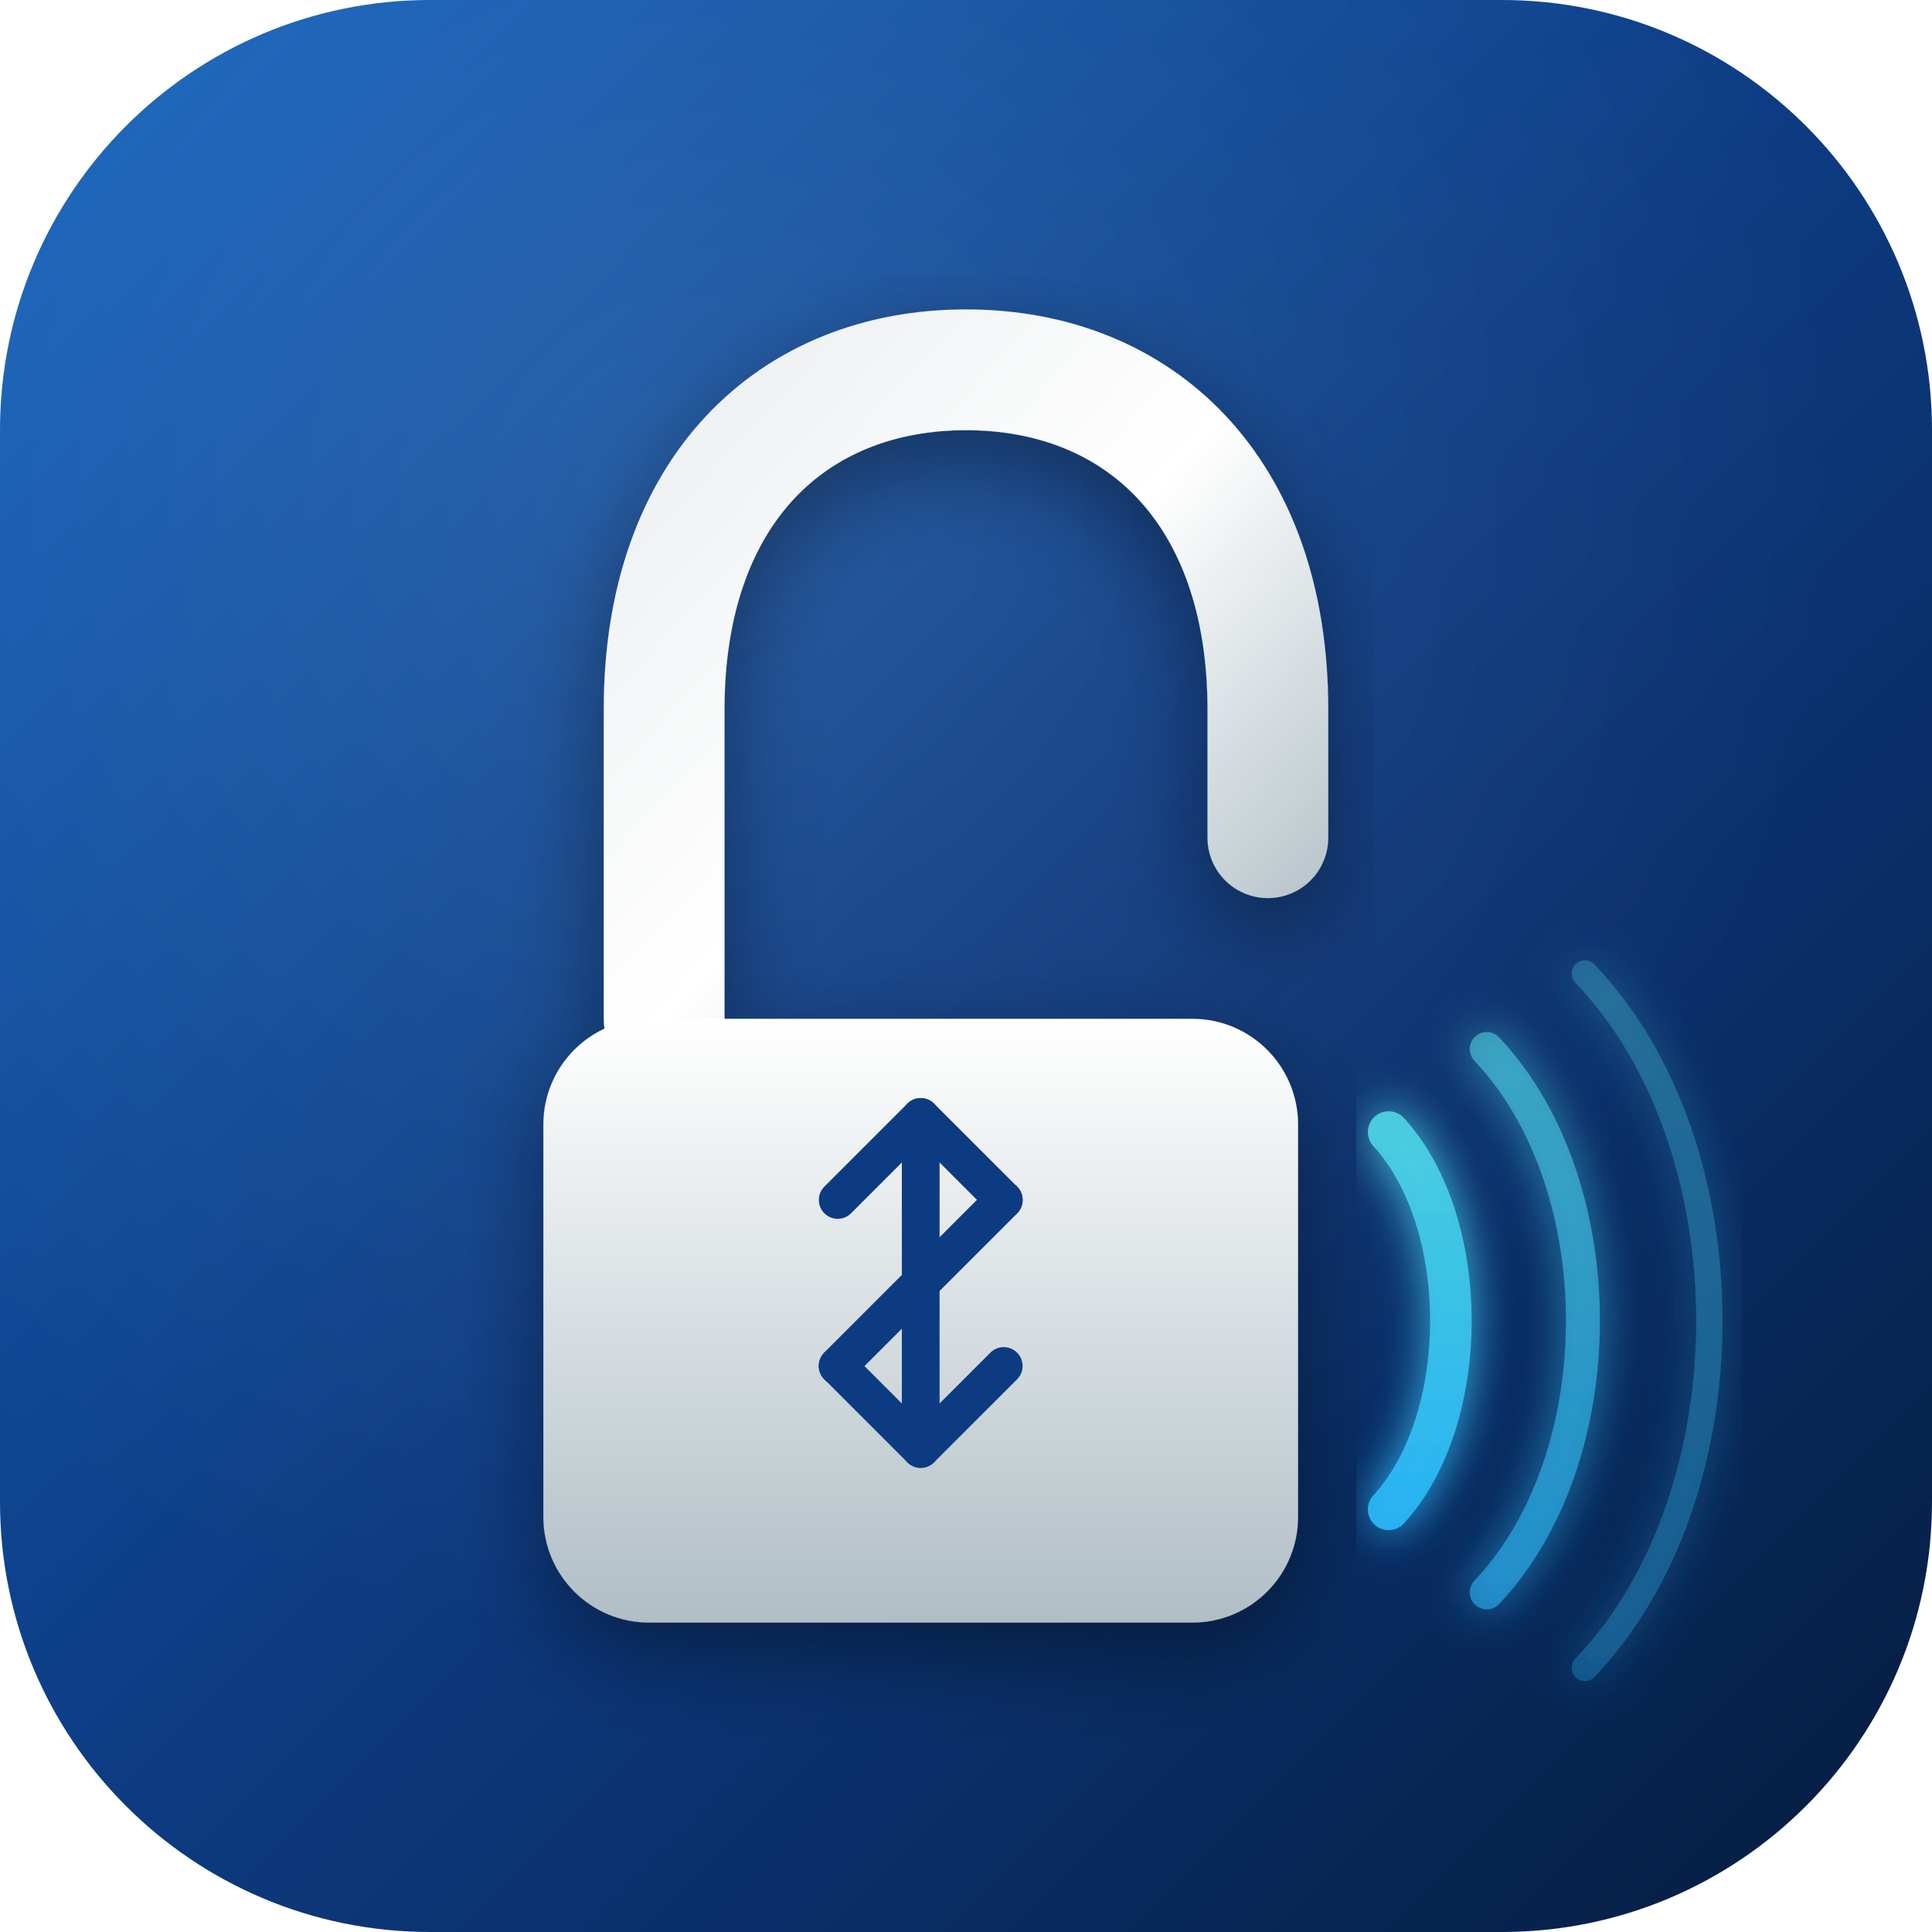
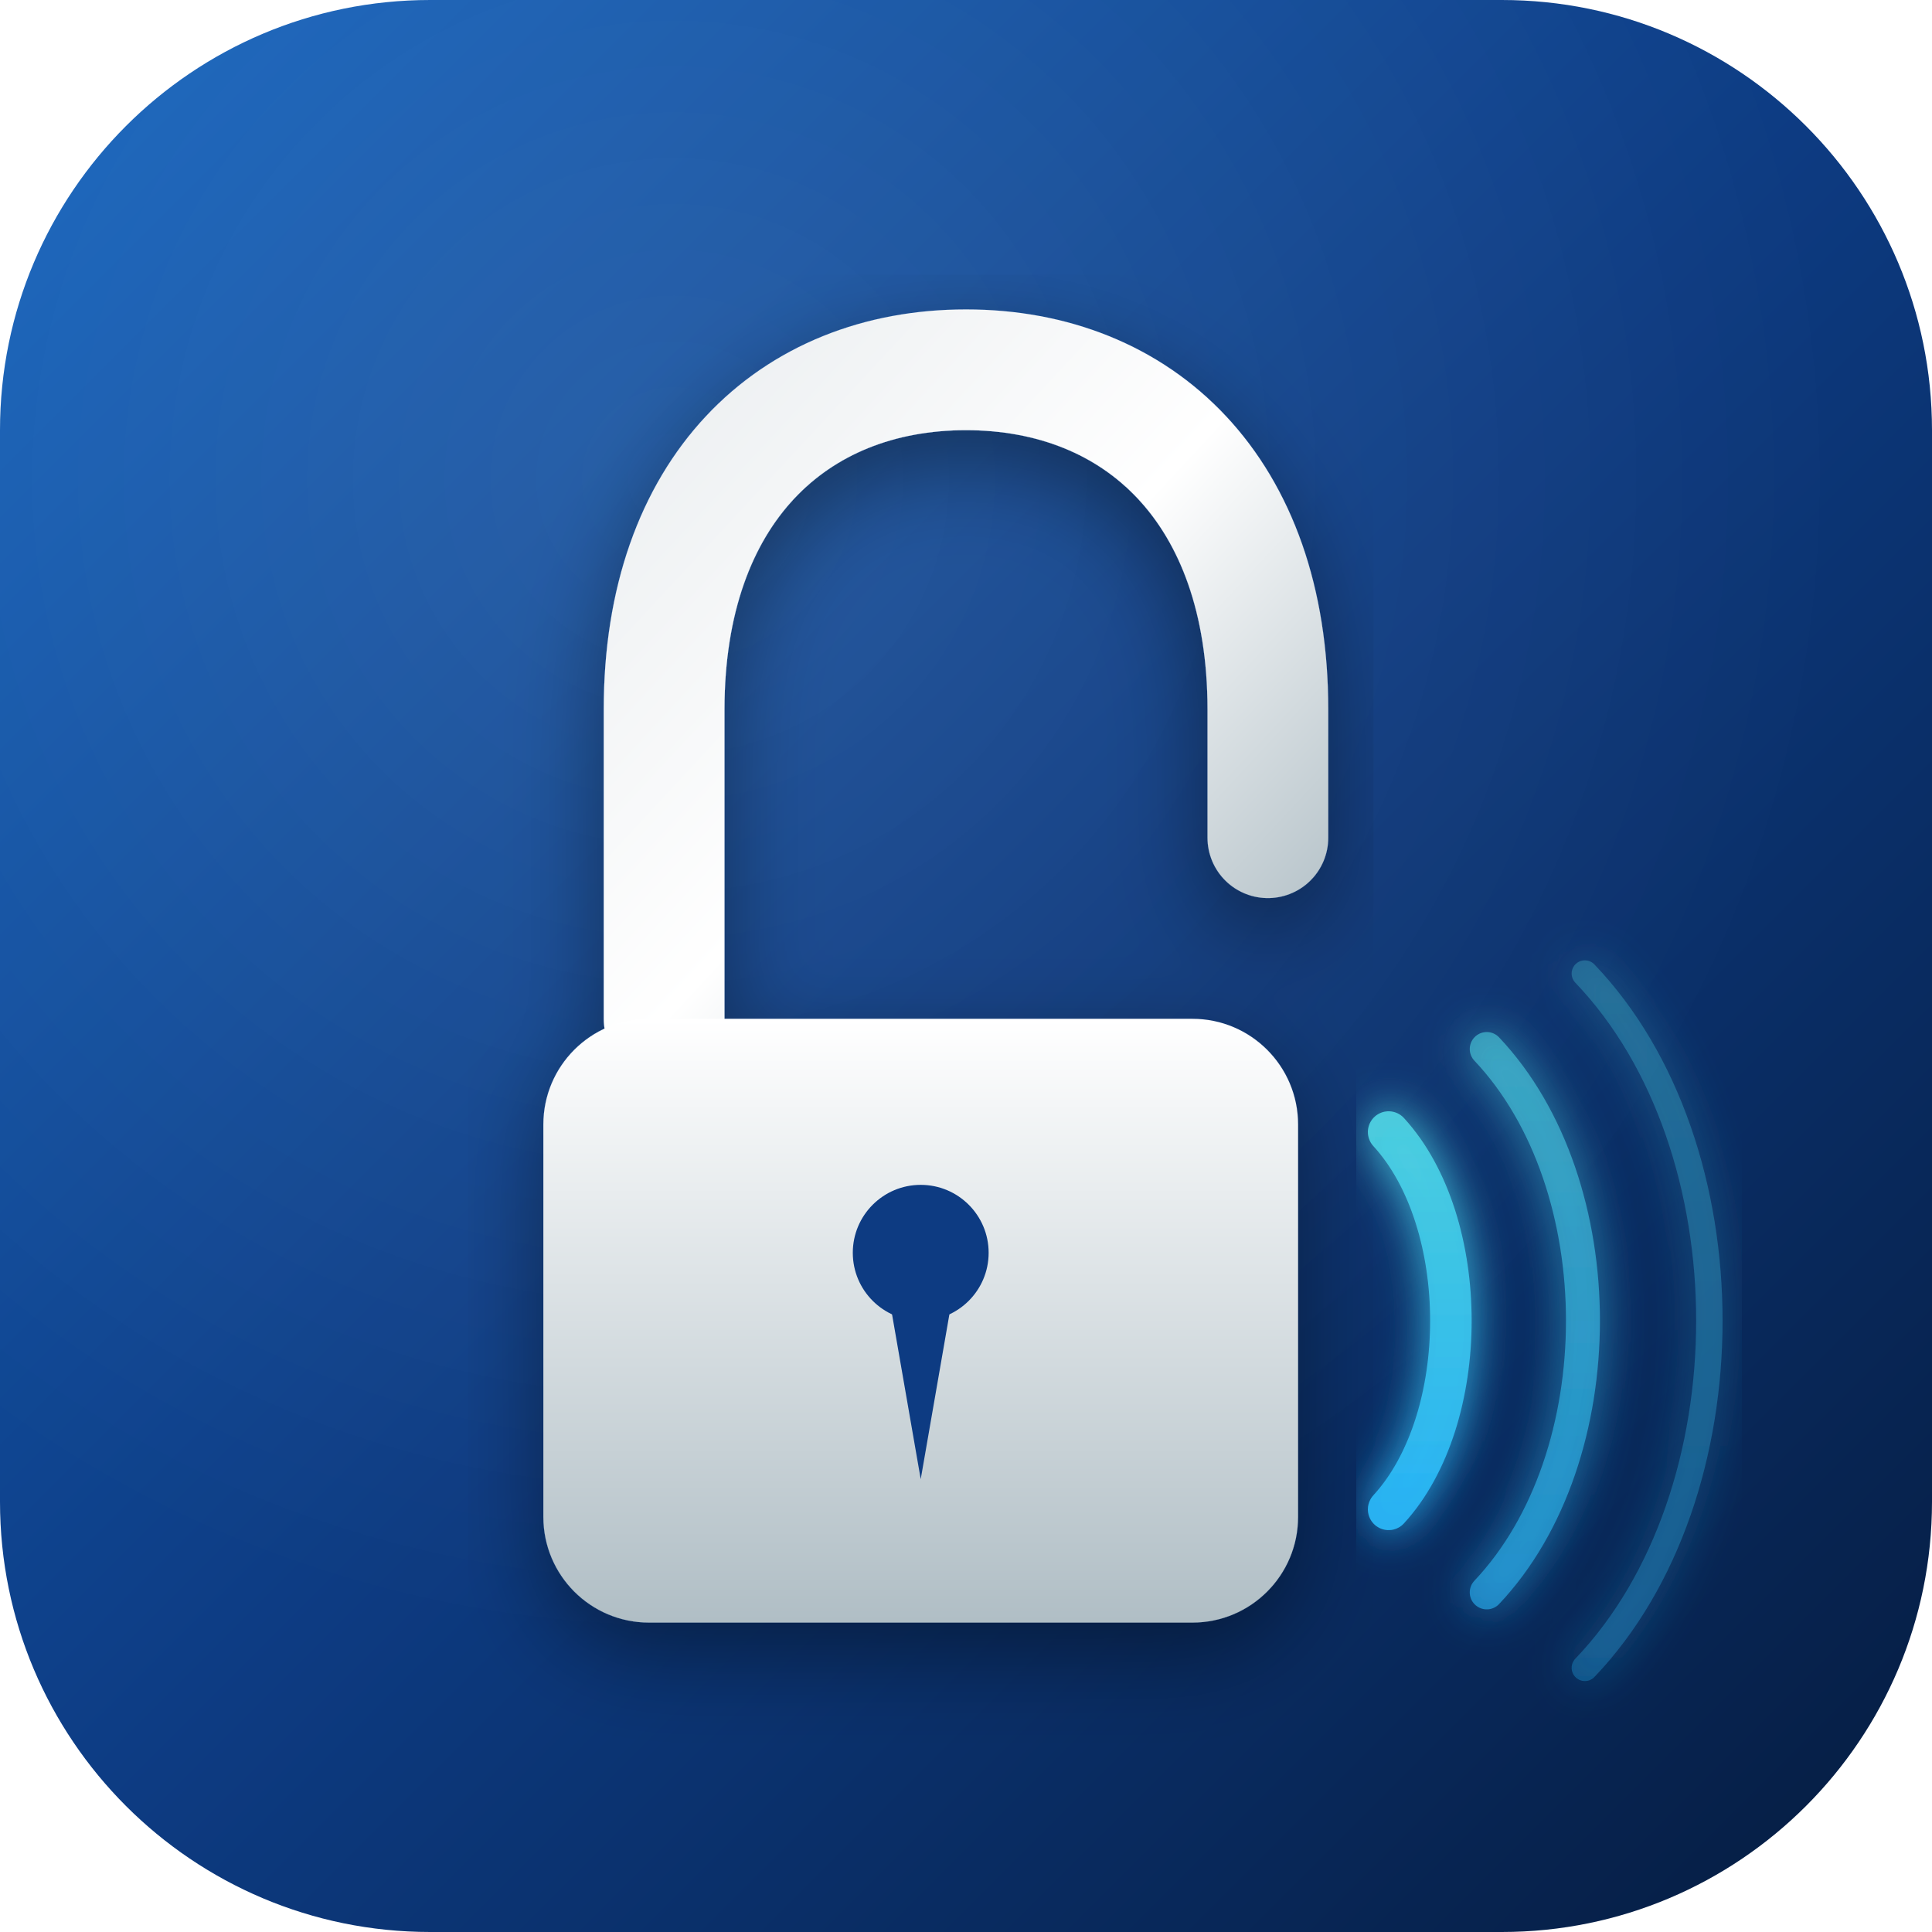
<svg xmlns="http://www.w3.org/2000/svg" viewBox="0 0 512 512">
  <defs>
    <linearGradient id="bg" x1="0%" y1="0%" x2="100%" y2="100%">
      <stop offset="0%" stop-color="#1565c0" />
      <stop offset="50%" stop-color="#0d3b82" />
      <stop offset="100%" stop-color="#051b3e" />
    </linearGradient>
    <radialGradient id="glass" cx="35%" cy="25%" r="60%">
      <stop offset="0%" stop-color="#ffffff" stop-opacity="0.1" />
      <stop offset="100%" stop-color="#ffffff" stop-opacity="0" />
    </radialGradient>
    <linearGradient id="lockFace" x1="50%" y1="0%" x2="50%" y2="100%">
      <stop offset="0%" stop-color="#ffffff" />
      <stop offset="100%" stop-color="#b0bec5" />
    </linearGradient>
    <linearGradient id="shackle" x1="0%" y1="0%" x2="100%" y2="100%">
      <stop offset="0%" stop-color="#eceff1" />
      <stop offset="50%" stop-color="#ffffff" />
      <stop offset="100%" stop-color="#b0bec5" />
    </linearGradient>
    <linearGradient id="arc" x1="0%" y1="0%" x2="0%" y2="100%">
      <stop offset="0%" stop-color="#4dd0e1" />
      <stop offset="100%" stop-color="#29b6f6" />
    </linearGradient>
    <filter id="dropShadow">
      <feDropShadow dx="0" dy="8" stdDeviation="12" flood-color="#000" flood-opacity="0.4" />
    </filter>
    <filter id="softGlow">
      <feGaussianBlur stdDeviation="6" result="glow" />
      <feMerge>
        <feMergeNode in="glow" />
        <feMergeNode in="SourceGraphic" />
      </feMerge>
    </filter>
  </defs>
  <rect width="512" height="512" rx="114" fill="url(#bg)" />
  <rect width="512" height="512" rx="114" fill="url(#glass)" />
  <g filter="url(#dropShadow)">
    <path d="M 176 270 L 176 188 C 176 130 210 98 256 98 C 302 98 336 130 336 188 L 336 222" stroke="url(#shackle)" stroke-width="32" stroke-linecap="round" fill="none" />
    <rect x="144" y="270" width="200" height="160" rx="28" fill="url(#lockFace)" />
  </g>
-   <g transform="translate(244, 296)" stroke="#0d3b82" stroke-width="10" stroke-linecap="round" stroke-linejoin="round" fill="none">
-     <line x1="0" y1="0" x2="0" y2="88" />
-     <polyline points="-22,22 0,0 22,22" />
-     <line x1="22" y1="22" x2="-22" y2="66" />
-     <polyline points="22,66 0,88 -22,66" />
-     <line x1="-22" y1="66" x2="22" y2="22" />
-   </g>
+   <circle cx="244" cy="332" r="18" fill="#0d3b82" />
+   <path d="M 236 346 L 244 392 L 252 346 Z" fill="#0d3b82" />
  <g filter="url(#softGlow)">
    <path d="M 368 300 C 390 324 390 376 368 400" stroke="url(#arc)" stroke-width="11" stroke-linecap="round" fill="none" opacity="0.95" />
    <path d="M 394 278 C 428 314 428 386 394 422" stroke="url(#arc)" stroke-width="9" stroke-linecap="round" fill="none" opacity="0.6" />
    <path d="M 420 258 C 464 304 464 396 420 442" stroke="url(#arc)" stroke-width="7" stroke-linecap="round" fill="none" opacity="0.3" />
  </g>
</svg>
